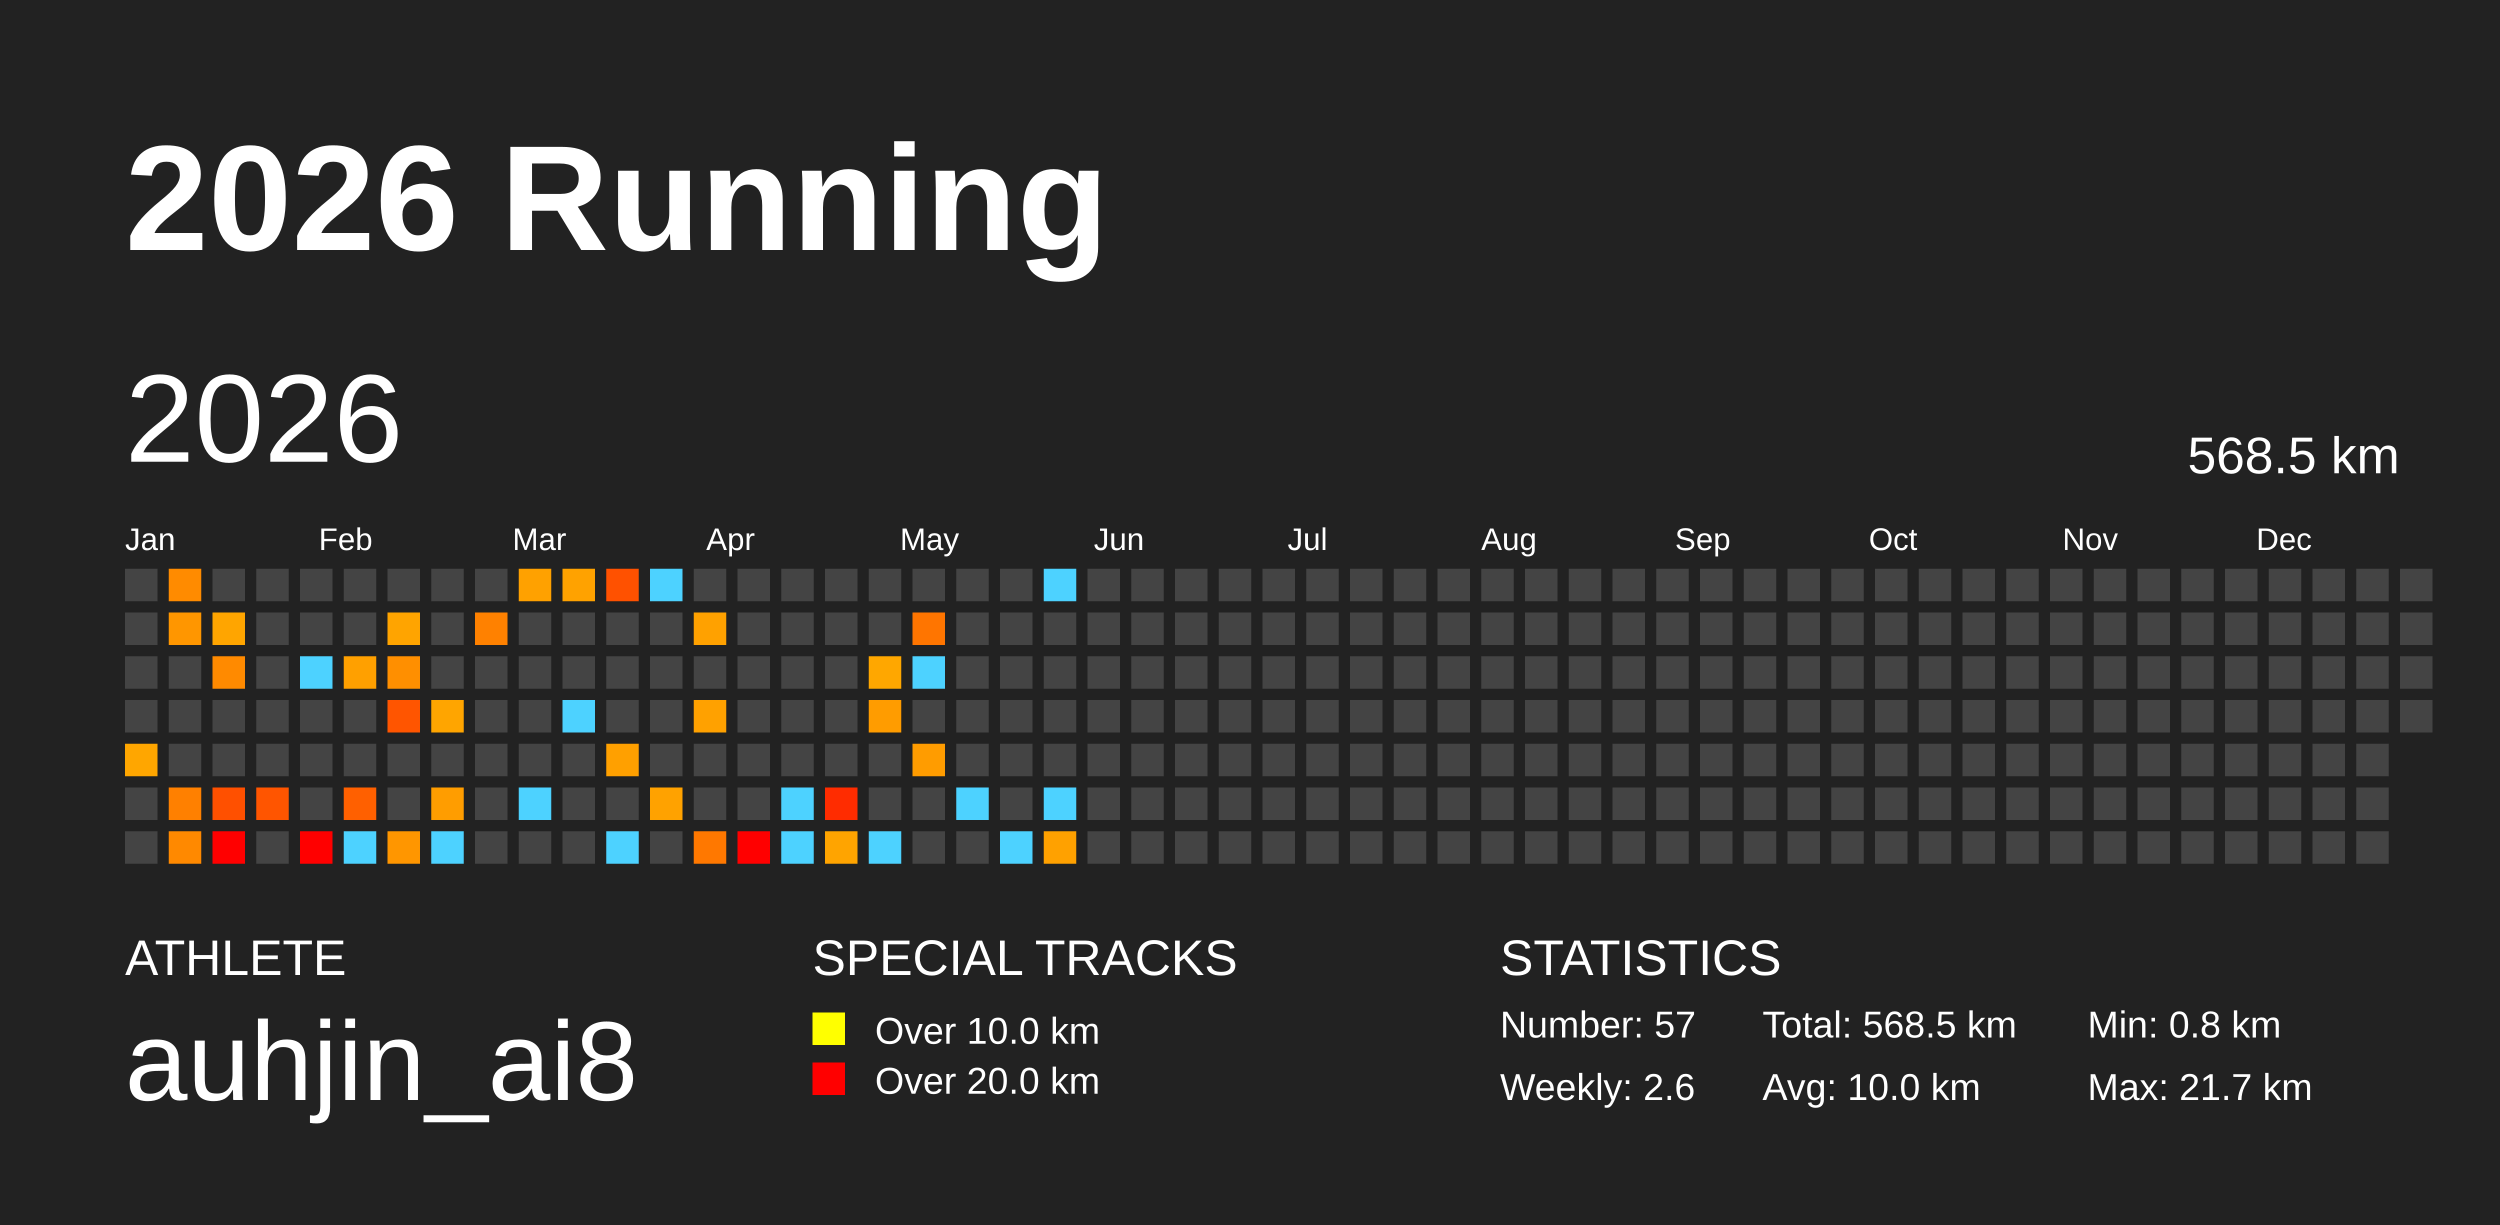
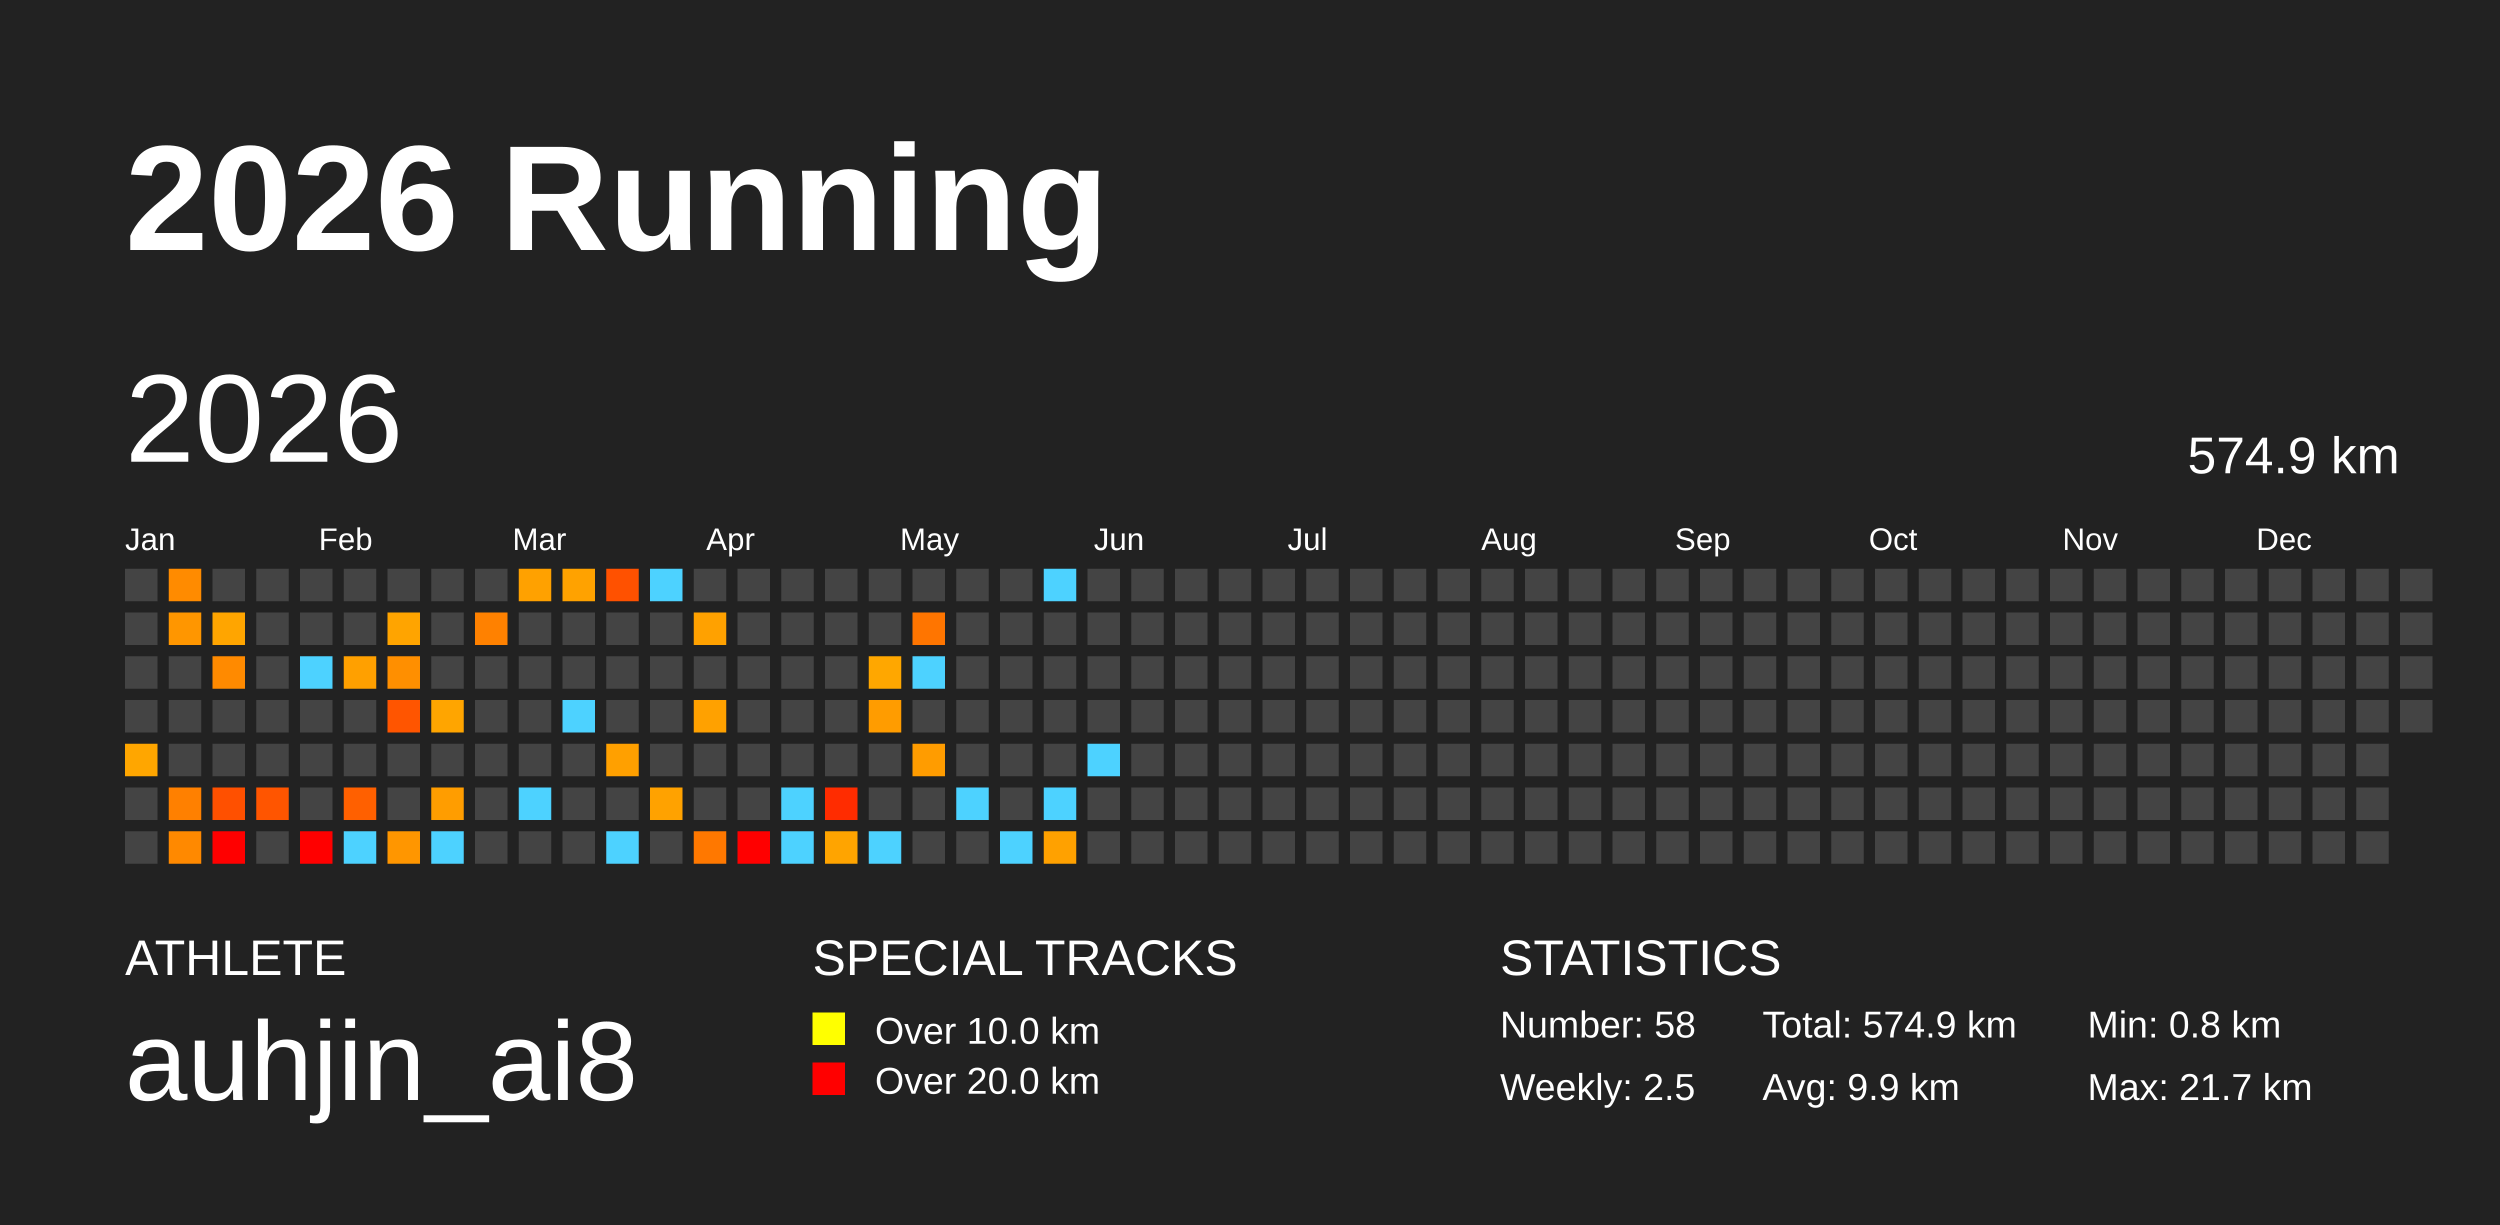
<svg xmlns="http://www.w3.org/2000/svg" baseProfile="full" height="98mm" version="1.1" viewBox="0,0,200,98" width="200mm">
  <defs />
  <rect fill="#222222" height="98" width="200" x="0" y="0" />
  <text fill="#FFFFFF" style="font-size:12px; font-family:Arial; font-weight:bold;" x="10" y="20">2026 Running</text>
  <text fill="#FFFFFF" style="font-size:4px; font-family:Arial" x="10" y="78">ATHLETE</text>
  <text fill="#FFFFFF" style="font-size:9px; font-family:Arial" x="10" y="88">auhjin_ai8</text>
  <text fill="#FFFFFF" style="font-size:4px; font-family:Arial" x="65" y="78">SPECIAL TRACKS</text>
  <rect fill="yellow" height="2.6" width="2.6" x="65" y="81" />
  <text fill="#FFFFFF" style="font-size:3px; font-family:Arial" x="70" y="83.5">Over 10.0 km</text>
  <rect fill="red" height="2.6" width="2.6" x="65" y="85" />
  <text fill="#FFFFFF" style="font-size:3px; font-family:Arial" x="70" y="87.5">Over 20.0 km</text>
  <text fill="#FFFFFF" style="font-size:4px; font-family:Arial" x="120" y="78">STATISTICS</text>
-   <text fill="#FFFFFF" style="font-size:3px; font-family:Arial" x="120" y="83">Number: 57</text>
-   <text fill="#FFFFFF" style="font-size:3px; font-family:Arial" x="120" y="88">Weekly: 2.6</text>
-   <text fill="#FFFFFF" style="font-size:3px; font-family:Arial" x="141" y="83">Total: 568.5 km</text>
-   <text fill="#FFFFFF" style="font-size:3px; font-family:Arial" x="141" y="88">Avg: 10.0 km</text>
+   <text fill="#FFFFFF" style="font-size:3px; font-family:Arial" x="120" y="83">Number: 58</text>
+   <text fill="#FFFFFF" style="font-size:3px; font-family:Arial" x="120" y="88">Weekly: 2.5</text>
+   <text fill="#FFFFFF" style="font-size:3px; font-family:Arial" x="141" y="83">Total: 574.9 km</text>
+   <text fill="#FFFFFF" style="font-size:3px; font-family:Arial" x="141" y="88">Avg: 9.9 km</text>
  <text fill="#FFFFFF" style="font-size:3px; font-family:Arial" x="167" y="83">Min: 0.8 km</text>
  <text fill="#FFFFFF" style="font-size:3px; font-family:Arial" x="167" y="88">Max: 21.7 km</text>
  <text dominant-baseline="hanging" fill="#FFFFFF" style="font-size:10.0px; font-family:Arial;" x="10" y="30">2026</text>
-   <text dominant-baseline="hanging" fill="#FFFFFF" style="font-size:4.125px; font-family:Arial;" x="175" y="35">568.5 km</text>
+   <text dominant-baseline="hanging" fill="#FFFFFF" style="font-size:4.125px; font-family:Arial;" x="175" y="35">574.9 km</text>
  <text fill="#FFFFFF" style="font-size:2.5px; font-family:Arial" x="10.0" y="44">Jan</text>
  <text fill="#FFFFFF" style="font-size:2.5px; font-family:Arial" x="25.5" y="44">Feb</text>
  <text fill="#FFFFFF" style="font-size:2.5px; font-family:Arial" x="41.0" y="44">Mar</text>
  <text fill="#FFFFFF" style="font-size:2.5px; font-family:Arial" x="56.5" y="44">Apr</text>
  <text fill="#FFFFFF" style="font-size:2.5px; font-family:Arial" x="72.0" y="44">May</text>
  <text fill="#FFFFFF" style="font-size:2.5px; font-family:Arial" x="87.5" y="44">Jun</text>
  <text fill="#FFFFFF" style="font-size:2.5px; font-family:Arial" x="103.0" y="44">Jul</text>
  <text fill="#FFFFFF" style="font-size:2.5px; font-family:Arial" x="118.5" y="44">Aug</text>
  <text fill="#FFFFFF" style="font-size:2.5px; font-family:Arial" x="134.0" y="44">Sep</text>
  <text fill="#FFFFFF" style="font-size:2.5px; font-family:Arial" x="149.5" y="44">Oct</text>
  <text fill="#FFFFFF" style="font-size:2.5px; font-family:Arial" x="165.0" y="44">Nov</text>
  <text fill="#FFFFFF" style="font-size:2.5px; font-family:Arial" x="180.5" y="44">Dec</text>
  <rect fill="#444444" height="2.6" width="2.6" x="10.0" y="45.5" />
  <rect fill="#444444" height="2.6" width="2.6" x="10.0" y="49.0" />
  <rect fill="#444444" height="2.6" width="2.6" x="10.0" y="52.5" />
  <rect fill="#444444" height="2.6" width="2.6" x="10.0" y="56.0" />
  <rect fill="#ffa600" height="2.6" width="2.6" x="10.0" y="59.5" />
  <rect fill="#444444" height="2.6" width="2.6" x="10.0" y="63.0" />
  <rect fill="#444444" height="2.6" width="2.6" x="10.0" y="66.5" />
  <rect fill="#ff8b00" height="2.6" width="2.6" x="13.5" y="45.5" />
  <rect fill="#ff9600" height="2.6" width="2.6" x="13.5" y="49.0" />
  <rect fill="#444444" height="2.6" width="2.6" x="13.5" y="52.5" />
  <rect fill="#444444" height="2.6" width="2.6" x="13.5" y="56.0" />
  <rect fill="#444444" height="2.6" width="2.6" x="13.5" y="59.5" />
  <rect fill="#ff8000" height="2.6" width="2.6" x="13.5" y="63.0" />
  <rect fill="#ff8900" height="2.6" width="2.6" x="13.5" y="66.5" />
  <rect fill="#444444" height="2.6" width="2.6" x="17.0" y="45.5" />
  <rect fill="#ffa500" height="2.6" width="2.6" x="17.0" y="49.0" />
  <rect fill="#ff8a00" height="2.6" width="2.6" x="17.0" y="52.5" />
  <rect fill="#444444" height="2.6" width="2.6" x="17.0" y="56.0" />
  <rect fill="#444444" height="2.6" width="2.6" x="17.0" y="59.5" />
  <rect fill="#ff5000" height="2.6" width="2.6" x="17.0" y="63.0" />
  <rect fill="red" height="2.6" width="2.6" x="17.0" y="66.5" />
  <rect fill="#444444" height="2.6" width="2.6" x="20.5" y="45.5" />
  <rect fill="#444444" height="2.6" width="2.6" x="20.5" y="49.0" />
  <rect fill="#444444" height="2.6" width="2.6" x="20.5" y="52.5" />
  <rect fill="#444444" height="2.6" width="2.6" x="20.5" y="56.0" />
  <rect fill="#444444" height="2.6" width="2.6" x="20.5" y="59.5" />
  <rect fill="#ff5500" height="2.6" width="2.6" x="20.5" y="63.0" />
  <rect fill="#444444" height="2.6" width="2.6" x="20.5" y="66.5" />
  <rect fill="#444444" height="2.6" width="2.6" x="24.0" y="45.5" />
  <rect fill="#444444" height="2.6" width="2.6" x="24.0" y="49.0" />
  <rect fill="#4dd2ff" height="2.6" width="2.6" x="24.0" y="52.5" />
  <rect fill="#444444" height="2.6" width="2.6" x="24.0" y="56.0" />
  <rect fill="#444444" height="2.6" width="2.6" x="24.0" y="59.5" />
  <rect fill="#444444" height="2.6" width="2.6" x="24.0" y="63.0" />
  <rect fill="red" height="2.6" width="2.6" x="24.0" y="66.5" />
  <rect fill="#444444" height="2.6" width="2.6" x="27.5" y="45.5" />
  <rect fill="#444444" height="2.6" width="2.6" x="27.5" y="49.0" />
  <rect fill="#ffa000" height="2.6" width="2.6" x="27.5" y="52.5" />
  <rect fill="#444444" height="2.6" width="2.6" x="27.5" y="56.0" />
  <rect fill="#444444" height="2.6" width="2.6" x="27.5" y="59.5" />
  <rect fill="#ff6000" height="2.6" width="2.6" x="27.5" y="63.0" />
  <rect fill="#4dd2ff" height="2.6" width="2.6" x="27.5" y="66.5" />
  <rect fill="#444444" height="2.6" width="2.6" x="31.0" y="45.5" />
  <rect fill="#ffa400" height="2.6" width="2.6" x="31.0" y="49.0" />
  <rect fill="#ff8f00" height="2.6" width="2.6" x="31.0" y="52.5" />
  <rect fill="#ff5500" height="2.6" width="2.6" x="31.0" y="56.0" />
  <rect fill="#444444" height="2.6" width="2.6" x="31.0" y="59.5" />
  <rect fill="#444444" height="2.6" width="2.6" x="31.0" y="63.0" />
  <rect fill="#ff9600" height="2.6" width="2.6" x="31.0" y="66.5" />
  <rect fill="#444444" height="2.6" width="2.6" x="34.5" y="45.5" />
  <rect fill="#444444" height="2.6" width="2.6" x="34.5" y="49.0" />
  <rect fill="#444444" height="2.6" width="2.6" x="34.5" y="52.5" />
  <rect fill="#ffa500" height="2.6" width="2.6" x="34.5" y="56.0" />
  <rect fill="#444444" height="2.6" width="2.6" x="34.5" y="59.5" />
  <rect fill="#ff9d00" height="2.6" width="2.6" x="34.5" y="63.0" />
  <rect fill="#4dd2ff" height="2.6" width="2.6" x="34.5" y="66.5" />
  <rect fill="#444444" height="2.6" width="2.6" x="38.0" y="45.5" />
  <rect fill="#ff8100" height="2.6" width="2.6" x="38.0" y="49.0" />
  <rect fill="#444444" height="2.6" width="2.6" x="38.0" y="52.5" />
  <rect fill="#444444" height="2.6" width="2.6" x="38.0" y="56.0" />
  <rect fill="#444444" height="2.6" width="2.6" x="38.0" y="59.5" />
  <rect fill="#444444" height="2.6" width="2.6" x="38.0" y="63.0" />
  <rect fill="#444444" height="2.6" width="2.6" x="38.0" y="66.5" />
  <rect fill="#ffa100" height="2.6" width="2.6" x="41.5" y="45.5" />
  <rect fill="#444444" height="2.6" width="2.6" x="41.5" y="49.0" />
  <rect fill="#444444" height="2.6" width="2.6" x="41.5" y="52.5" />
  <rect fill="#444444" height="2.6" width="2.6" x="41.5" y="56.0" />
  <rect fill="#444444" height="2.6" width="2.6" x="41.5" y="59.5" />
  <rect fill="#4dd2ff" height="2.6" width="2.6" x="41.5" y="63.0" />
  <rect fill="#444444" height="2.6" width="2.6" x="41.5" y="66.5" />
  <rect fill="#ffa200" height="2.6" width="2.6" x="45.0" y="45.5" />
  <rect fill="#444444" height="2.6" width="2.6" x="45.0" y="49.0" />
  <rect fill="#444444" height="2.6" width="2.6" x="45.0" y="52.5" />
  <rect fill="#4dd2ff" height="2.6" width="2.6" x="45.0" y="56.0" />
  <rect fill="#444444" height="2.6" width="2.6" x="45.0" y="59.5" />
  <rect fill="#444444" height="2.6" width="2.6" x="45.0" y="63.0" />
  <rect fill="#444444" height="2.6" width="2.6" x="45.0" y="66.5" />
  <rect fill="#ff5100" height="2.6" width="2.6" x="48.5" y="45.5" />
  <rect fill="#444444" height="2.6" width="2.6" x="48.5" y="49.0" />
  <rect fill="#444444" height="2.6" width="2.6" x="48.5" y="52.5" />
  <rect fill="#444444" height="2.6" width="2.6" x="48.5" y="56.0" />
  <rect fill="#ffa000" height="2.6" width="2.6" x="48.5" y="59.5" />
  <rect fill="#444444" height="2.6" width="2.6" x="48.5" y="63.0" />
  <rect fill="#4dd2ff" height="2.6" width="2.6" x="48.5" y="66.5" />
  <rect fill="#4dd2ff" height="2.6" width="2.6" x="52.0" y="45.5" />
  <rect fill="#444444" height="2.6" width="2.6" x="52.0" y="49.0" />
  <rect fill="#444444" height="2.6" width="2.6" x="52.0" y="52.5" />
  <rect fill="#444444" height="2.6" width="2.6" x="52.0" y="56.0" />
  <rect fill="#444444" height="2.6" width="2.6" x="52.0" y="59.5" />
  <rect fill="#ffa200" height="2.6" width="2.6" x="52.0" y="63.0" />
  <rect fill="#444444" height="2.6" width="2.6" x="52.0" y="66.5" />
  <rect fill="#444444" height="2.6" width="2.6" x="55.5" y="45.5" />
  <rect fill="#ffa100" height="2.6" width="2.6" x="55.5" y="49.0" />
  <rect fill="#444444" height="2.6" width="2.6" x="55.5" y="52.5" />
  <rect fill="#ffa100" height="2.6" width="2.6" x="55.5" y="56.0" />
  <rect fill="#444444" height="2.6" width="2.6" x="55.5" y="59.5" />
  <rect fill="#444444" height="2.6" width="2.6" x="55.5" y="63.0" />
  <rect fill="#ff7800" height="2.6" width="2.6" x="55.5" y="66.5" />
  <rect fill="#444444" height="2.6" width="2.6" x="59.0" y="45.5" />
  <rect fill="#444444" height="2.6" width="2.6" x="59.0" y="49.0" />
  <rect fill="#444444" height="2.6" width="2.6" x="59.0" y="52.5" />
  <rect fill="#444444" height="2.6" width="2.6" x="59.0" y="56.0" />
  <rect fill="#444444" height="2.6" width="2.6" x="59.0" y="59.5" />
  <rect fill="#444444" height="2.6" width="2.6" x="59.0" y="63.0" />
  <rect fill="red" height="2.6" width="2.6" x="59.0" y="66.5" />
  <rect fill="#444444" height="2.6" width="2.6" x="62.5" y="45.5" />
  <rect fill="#444444" height="2.6" width="2.6" x="62.5" y="49.0" />
  <rect fill="#444444" height="2.6" width="2.6" x="62.5" y="52.5" />
  <rect fill="#444444" height="2.6" width="2.6" x="62.5" y="56.0" />
  <rect fill="#444444" height="2.6" width="2.6" x="62.5" y="59.5" />
  <rect fill="#4dd2ff" height="2.6" width="2.6" x="62.5" y="63.0" />
  <rect fill="#4dd2ff" height="2.6" width="2.6" x="62.5" y="66.5" />
  <rect fill="#444444" height="2.6" width="2.6" x="66.0" y="45.5" />
  <rect fill="#444444" height="2.6" width="2.6" x="66.0" y="49.0" />
  <rect fill="#444444" height="2.6" width="2.6" x="66.0" y="52.5" />
  <rect fill="#444444" height="2.6" width="2.6" x="66.0" y="56.0" />
  <rect fill="#444444" height="2.6" width="2.6" x="66.0" y="59.5" />
  <rect fill="#ff2c00" height="2.6" width="2.6" x="66.0" y="63.0" />
  <rect fill="#ffa400" height="2.6" width="2.6" x="66.0" y="66.5" />
  <rect fill="#444444" height="2.6" width="2.6" x="69.5" y="45.5" />
  <rect fill="#444444" height="2.6" width="2.6" x="69.5" y="49.0" />
  <rect fill="#ffa700" height="2.6" width="2.6" x="69.5" y="52.5" />
  <rect fill="#ff9c00" height="2.6" width="2.6" x="69.5" y="56.0" />
  <rect fill="#444444" height="2.6" width="2.6" x="69.5" y="59.5" />
  <rect fill="#444444" height="2.6" width="2.6" x="69.5" y="63.0" />
  <rect fill="#4dd2ff" height="2.6" width="2.6" x="69.5" y="66.5" />
  <rect fill="#444444" height="2.6" width="2.6" x="73.0" y="45.5" />
  <rect fill="#ff7500" height="2.6" width="2.6" x="73.0" y="49.0" />
  <rect fill="#4dd2ff" height="2.6" width="2.6" x="73.0" y="52.5" />
  <rect fill="#444444" height="2.6" width="2.6" x="73.0" y="56.0" />
  <rect fill="#ff9c00" height="2.6" width="2.6" x="73.0" y="59.5" />
  <rect fill="#444444" height="2.6" width="2.6" x="73.0" y="63.0" />
  <rect fill="#444444" height="2.6" width="2.6" x="73.0" y="66.5" />
  <rect fill="#444444" height="2.6" width="2.6" x="76.5" y="45.5" />
  <rect fill="#444444" height="2.6" width="2.6" x="76.5" y="49.0" />
  <rect fill="#444444" height="2.6" width="2.6" x="76.5" y="52.5" />
  <rect fill="#444444" height="2.6" width="2.6" x="76.5" y="56.0" />
  <rect fill="#444444" height="2.6" width="2.6" x="76.5" y="59.5" />
  <rect fill="#4dd2ff" height="2.6" width="2.6" x="76.5" y="63.0" />
  <rect fill="#444444" height="2.6" width="2.6" x="76.5" y="66.5" />
  <rect fill="#444444" height="2.6" width="2.6" x="80.0" y="45.5" />
  <rect fill="#444444" height="2.6" width="2.6" x="80.0" y="49.0" />
  <rect fill="#444444" height="2.6" width="2.6" x="80.0" y="52.5" />
  <rect fill="#444444" height="2.6" width="2.6" x="80.0" y="56.0" />
  <rect fill="#444444" height="2.6" width="2.6" x="80.0" y="59.5" />
  <rect fill="#444444" height="2.6" width="2.6" x="80.0" y="63.0" />
  <rect fill="#4dd2ff" height="2.6" width="2.6" x="80.0" y="66.5" />
  <rect fill="#4dd2ff" height="2.6" width="2.6" x="83.5" y="45.5" />
  <rect fill="#444444" height="2.6" width="2.6" x="83.5" y="49.0" />
  <rect fill="#444444" height="2.6" width="2.6" x="83.5" y="52.5" />
  <rect fill="#444444" height="2.6" width="2.6" x="83.5" y="56.0" />
  <rect fill="#444444" height="2.6" width="2.6" x="83.5" y="59.5" />
  <rect fill="#4dd2ff" height="2.6" width="2.6" x="83.5" y="63.0" />
  <rect fill="#ffa100" height="2.6" width="2.6" x="83.5" y="66.5" />
  <rect fill="#444444" height="2.6" width="2.6" x="87.0" y="45.5" />
  <rect fill="#444444" height="2.6" width="2.6" x="87.0" y="49.0" />
  <rect fill="#444444" height="2.6" width="2.6" x="87.0" y="52.5" />
  <rect fill="#444444" height="2.6" width="2.6" x="87.0" y="56.0" />
-   <rect fill="#444444" height="2.6" width="2.6" x="87.0" y="59.5" />
+   <rect fill="#4dd2ff" height="2.6" width="2.6" x="87.0" y="59.5" />
  <rect fill="#444444" height="2.6" width="2.6" x="87.0" y="63.0" />
  <rect fill="#444444" height="2.6" width="2.6" x="87.0" y="66.5" />
  <rect fill="#444444" height="2.6" width="2.6" x="90.5" y="45.5" />
  <rect fill="#444444" height="2.6" width="2.6" x="90.5" y="49.0" />
  <rect fill="#444444" height="2.6" width="2.6" x="90.5" y="52.5" />
  <rect fill="#444444" height="2.6" width="2.6" x="90.5" y="56.0" />
  <rect fill="#444444" height="2.6" width="2.6" x="90.5" y="59.5" />
  <rect fill="#444444" height="2.6" width="2.6" x="90.5" y="63.0" />
  <rect fill="#444444" height="2.6" width="2.6" x="90.5" y="66.5" />
  <rect fill="#444444" height="2.6" width="2.6" x="94.0" y="45.5" />
  <rect fill="#444444" height="2.6" width="2.6" x="94.0" y="49.0" />
  <rect fill="#444444" height="2.6" width="2.6" x="94.0" y="52.5" />
  <rect fill="#444444" height="2.6" width="2.6" x="94.0" y="56.0" />
  <rect fill="#444444" height="2.6" width="2.6" x="94.0" y="59.5" />
  <rect fill="#444444" height="2.6" width="2.6" x="94.0" y="63.0" />
  <rect fill="#444444" height="2.6" width="2.6" x="94.0" y="66.5" />
  <rect fill="#444444" height="2.6" width="2.6" x="97.5" y="45.5" />
  <rect fill="#444444" height="2.6" width="2.6" x="97.5" y="49.0" />
  <rect fill="#444444" height="2.6" width="2.6" x="97.5" y="52.5" />
  <rect fill="#444444" height="2.6" width="2.6" x="97.5" y="56.0" />
  <rect fill="#444444" height="2.6" width="2.6" x="97.5" y="59.5" />
  <rect fill="#444444" height="2.6" width="2.6" x="97.5" y="63.0" />
  <rect fill="#444444" height="2.6" width="2.6" x="97.5" y="66.5" />
  <rect fill="#444444" height="2.6" width="2.6" x="101.0" y="45.5" />
  <rect fill="#444444" height="2.6" width="2.6" x="101.0" y="49.0" />
  <rect fill="#444444" height="2.6" width="2.6" x="101.0" y="52.5" />
  <rect fill="#444444" height="2.6" width="2.6" x="101.0" y="56.0" />
  <rect fill="#444444" height="2.6" width="2.6" x="101.0" y="59.5" />
  <rect fill="#444444" height="2.6" width="2.6" x="101.0" y="63.0" />
  <rect fill="#444444" height="2.6" width="2.6" x="101.0" y="66.5" />
  <rect fill="#444444" height="2.6" width="2.6" x="104.5" y="45.5" />
  <rect fill="#444444" height="2.6" width="2.6" x="104.5" y="49.0" />
  <rect fill="#444444" height="2.6" width="2.6" x="104.5" y="52.5" />
  <rect fill="#444444" height="2.6" width="2.6" x="104.5" y="56.0" />
  <rect fill="#444444" height="2.6" width="2.6" x="104.5" y="59.5" />
  <rect fill="#444444" height="2.6" width="2.6" x="104.5" y="63.0" />
  <rect fill="#444444" height="2.6" width="2.6" x="104.5" y="66.5" />
  <rect fill="#444444" height="2.6" width="2.6" x="108.0" y="45.5" />
  <rect fill="#444444" height="2.6" width="2.6" x="108.0" y="49.0" />
  <rect fill="#444444" height="2.6" width="2.6" x="108.0" y="52.5" />
  <rect fill="#444444" height="2.6" width="2.6" x="108.0" y="56.0" />
  <rect fill="#444444" height="2.6" width="2.6" x="108.0" y="59.5" />
  <rect fill="#444444" height="2.6" width="2.6" x="108.0" y="63.0" />
  <rect fill="#444444" height="2.6" width="2.6" x="108.0" y="66.5" />
  <rect fill="#444444" height="2.6" width="2.6" x="111.5" y="45.5" />
  <rect fill="#444444" height="2.6" width="2.6" x="111.5" y="49.0" />
  <rect fill="#444444" height="2.6" width="2.6" x="111.5" y="52.5" />
  <rect fill="#444444" height="2.6" width="2.6" x="111.5" y="56.0" />
  <rect fill="#444444" height="2.6" width="2.6" x="111.5" y="59.5" />
  <rect fill="#444444" height="2.6" width="2.6" x="111.5" y="63.0" />
  <rect fill="#444444" height="2.6" width="2.6" x="111.5" y="66.5" />
  <rect fill="#444444" height="2.6" width="2.6" x="115.0" y="45.5" />
  <rect fill="#444444" height="2.6" width="2.6" x="115.0" y="49.0" />
  <rect fill="#444444" height="2.6" width="2.6" x="115.0" y="52.5" />
  <rect fill="#444444" height="2.6" width="2.6" x="115.0" y="56.0" />
  <rect fill="#444444" height="2.6" width="2.6" x="115.0" y="59.5" />
  <rect fill="#444444" height="2.6" width="2.6" x="115.0" y="63.0" />
  <rect fill="#444444" height="2.6" width="2.6" x="115.0" y="66.5" />
  <rect fill="#444444" height="2.6" width="2.6" x="118.5" y="45.5" />
  <rect fill="#444444" height="2.6" width="2.6" x="118.5" y="49.0" />
  <rect fill="#444444" height="2.6" width="2.6" x="118.5" y="52.5" />
  <rect fill="#444444" height="2.6" width="2.6" x="118.5" y="56.0" />
  <rect fill="#444444" height="2.6" width="2.6" x="118.5" y="59.5" />
  <rect fill="#444444" height="2.6" width="2.6" x="118.5" y="63.0" />
  <rect fill="#444444" height="2.6" width="2.6" x="118.5" y="66.5" />
  <rect fill="#444444" height="2.6" width="2.6" x="122.0" y="45.5" />
  <rect fill="#444444" height="2.6" width="2.6" x="122.0" y="49.0" />
  <rect fill="#444444" height="2.6" width="2.6" x="122.0" y="52.5" />
  <rect fill="#444444" height="2.6" width="2.6" x="122.0" y="56.0" />
  <rect fill="#444444" height="2.6" width="2.6" x="122.0" y="59.5" />
  <rect fill="#444444" height="2.6" width="2.6" x="122.0" y="63.0" />
  <rect fill="#444444" height="2.6" width="2.6" x="122.0" y="66.5" />
  <rect fill="#444444" height="2.6" width="2.6" x="125.5" y="45.5" />
  <rect fill="#444444" height="2.6" width="2.6" x="125.5" y="49.0" />
  <rect fill="#444444" height="2.6" width="2.6" x="125.5" y="52.5" />
  <rect fill="#444444" height="2.6" width="2.6" x="125.5" y="56.0" />
  <rect fill="#444444" height="2.6" width="2.6" x="125.5" y="59.5" />
  <rect fill="#444444" height="2.6" width="2.6" x="125.5" y="63.0" />
  <rect fill="#444444" height="2.6" width="2.6" x="125.5" y="66.5" />
  <rect fill="#444444" height="2.6" width="2.6" x="129.0" y="45.5" />
  <rect fill="#444444" height="2.6" width="2.6" x="129.0" y="49.0" />
  <rect fill="#444444" height="2.6" width="2.6" x="129.0" y="52.5" />
  <rect fill="#444444" height="2.6" width="2.6" x="129.0" y="56.0" />
  <rect fill="#444444" height="2.6" width="2.6" x="129.0" y="59.5" />
  <rect fill="#444444" height="2.6" width="2.6" x="129.0" y="63.0" />
  <rect fill="#444444" height="2.6" width="2.6" x="129.0" y="66.5" />
  <rect fill="#444444" height="2.6" width="2.6" x="132.5" y="45.5" />
  <rect fill="#444444" height="2.6" width="2.6" x="132.5" y="49.0" />
  <rect fill="#444444" height="2.6" width="2.6" x="132.5" y="52.5" />
  <rect fill="#444444" height="2.6" width="2.6" x="132.5" y="56.0" />
  <rect fill="#444444" height="2.6" width="2.6" x="132.5" y="59.5" />
  <rect fill="#444444" height="2.6" width="2.6" x="132.5" y="63.0" />
  <rect fill="#444444" height="2.6" width="2.6" x="132.5" y="66.5" />
  <rect fill="#444444" height="2.6" width="2.6" x="136.0" y="45.5" />
  <rect fill="#444444" height="2.6" width="2.6" x="136.0" y="49.0" />
  <rect fill="#444444" height="2.6" width="2.6" x="136.0" y="52.5" />
  <rect fill="#444444" height="2.6" width="2.6" x="136.0" y="56.0" />
  <rect fill="#444444" height="2.6" width="2.6" x="136.0" y="59.5" />
  <rect fill="#444444" height="2.6" width="2.6" x="136.0" y="63.0" />
  <rect fill="#444444" height="2.6" width="2.6" x="136.0" y="66.5" />
  <rect fill="#444444" height="2.6" width="2.6" x="139.5" y="45.5" />
  <rect fill="#444444" height="2.6" width="2.6" x="139.5" y="49.0" />
  <rect fill="#444444" height="2.6" width="2.6" x="139.5" y="52.5" />
  <rect fill="#444444" height="2.6" width="2.6" x="139.5" y="56.0" />
  <rect fill="#444444" height="2.6" width="2.6" x="139.5" y="59.5" />
  <rect fill="#444444" height="2.6" width="2.6" x="139.5" y="63.0" />
  <rect fill="#444444" height="2.6" width="2.6" x="139.5" y="66.5" />
  <rect fill="#444444" height="2.6" width="2.6" x="143.0" y="45.5" />
  <rect fill="#444444" height="2.6" width="2.6" x="143.0" y="49.0" />
  <rect fill="#444444" height="2.6" width="2.6" x="143.0" y="52.5" />
  <rect fill="#444444" height="2.6" width="2.6" x="143.0" y="56.0" />
  <rect fill="#444444" height="2.6" width="2.6" x="143.0" y="59.5" />
  <rect fill="#444444" height="2.6" width="2.6" x="143.0" y="63.0" />
  <rect fill="#444444" height="2.6" width="2.6" x="143.0" y="66.5" />
  <rect fill="#444444" height="2.6" width="2.6" x="146.5" y="45.5" />
  <rect fill="#444444" height="2.6" width="2.6" x="146.5" y="49.0" />
  <rect fill="#444444" height="2.6" width="2.6" x="146.5" y="52.5" />
  <rect fill="#444444" height="2.6" width="2.6" x="146.5" y="56.0" />
  <rect fill="#444444" height="2.6" width="2.6" x="146.5" y="59.5" />
  <rect fill="#444444" height="2.6" width="2.6" x="146.5" y="63.0" />
  <rect fill="#444444" height="2.6" width="2.6" x="146.5" y="66.5" />
  <rect fill="#444444" height="2.6" width="2.6" x="150.0" y="45.5" />
  <rect fill="#444444" height="2.6" width="2.6" x="150.0" y="49.0" />
  <rect fill="#444444" height="2.6" width="2.6" x="150.0" y="52.5" />
  <rect fill="#444444" height="2.6" width="2.6" x="150.0" y="56.0" />
  <rect fill="#444444" height="2.6" width="2.6" x="150.0" y="59.5" />
  <rect fill="#444444" height="2.6" width="2.6" x="150.0" y="63.0" />
  <rect fill="#444444" height="2.6" width="2.6" x="150.0" y="66.5" />
  <rect fill="#444444" height="2.6" width="2.6" x="153.5" y="45.5" />
  <rect fill="#444444" height="2.6" width="2.6" x="153.5" y="49.0" />
  <rect fill="#444444" height="2.6" width="2.6" x="153.5" y="52.5" />
  <rect fill="#444444" height="2.6" width="2.6" x="153.5" y="56.0" />
  <rect fill="#444444" height="2.6" width="2.6" x="153.5" y="59.5" />
  <rect fill="#444444" height="2.6" width="2.6" x="153.5" y="63.0" />
  <rect fill="#444444" height="2.6" width="2.6" x="153.5" y="66.5" />
  <rect fill="#444444" height="2.6" width="2.6" x="157.0" y="45.5" />
  <rect fill="#444444" height="2.6" width="2.6" x="157.0" y="49.0" />
  <rect fill="#444444" height="2.6" width="2.6" x="157.0" y="52.5" />
  <rect fill="#444444" height="2.6" width="2.6" x="157.0" y="56.0" />
  <rect fill="#444444" height="2.6" width="2.6" x="157.0" y="59.5" />
  <rect fill="#444444" height="2.6" width="2.6" x="157.0" y="63.0" />
  <rect fill="#444444" height="2.6" width="2.6" x="157.0" y="66.5" />
  <rect fill="#444444" height="2.6" width="2.6" x="160.5" y="45.5" />
  <rect fill="#444444" height="2.6" width="2.6" x="160.5" y="49.0" />
  <rect fill="#444444" height="2.6" width="2.6" x="160.5" y="52.5" />
  <rect fill="#444444" height="2.6" width="2.6" x="160.5" y="56.0" />
  <rect fill="#444444" height="2.6" width="2.6" x="160.5" y="59.5" />
  <rect fill="#444444" height="2.6" width="2.6" x="160.5" y="63.0" />
  <rect fill="#444444" height="2.6" width="2.6" x="160.5" y="66.5" />
  <rect fill="#444444" height="2.6" width="2.6" x="164.0" y="45.5" />
  <rect fill="#444444" height="2.6" width="2.6" x="164.0" y="49.0" />
  <rect fill="#444444" height="2.6" width="2.6" x="164.0" y="52.5" />
  <rect fill="#444444" height="2.6" width="2.6" x="164.0" y="56.0" />
  <rect fill="#444444" height="2.6" width="2.6" x="164.0" y="59.5" />
  <rect fill="#444444" height="2.6" width="2.6" x="164.0" y="63.0" />
  <rect fill="#444444" height="2.6" width="2.6" x="164.0" y="66.5" />
  <rect fill="#444444" height="2.6" width="2.6" x="167.5" y="45.5" />
  <rect fill="#444444" height="2.6" width="2.6" x="167.5" y="49.0" />
  <rect fill="#444444" height="2.6" width="2.6" x="167.5" y="52.5" />
  <rect fill="#444444" height="2.6" width="2.6" x="167.5" y="56.0" />
  <rect fill="#444444" height="2.6" width="2.6" x="167.5" y="59.5" />
  <rect fill="#444444" height="2.6" width="2.6" x="167.5" y="63.0" />
  <rect fill="#444444" height="2.6" width="2.6" x="167.5" y="66.5" />
  <rect fill="#444444" height="2.6" width="2.6" x="171.0" y="45.5" />
  <rect fill="#444444" height="2.6" width="2.6" x="171.0" y="49.0" />
  <rect fill="#444444" height="2.6" width="2.6" x="171.0" y="52.5" />
  <rect fill="#444444" height="2.6" width="2.6" x="171.0" y="56.0" />
  <rect fill="#444444" height="2.6" width="2.6" x="171.0" y="59.5" />
  <rect fill="#444444" height="2.6" width="2.6" x="171.0" y="63.0" />
  <rect fill="#444444" height="2.6" width="2.6" x="171.0" y="66.5" />
  <rect fill="#444444" height="2.6" width="2.6" x="174.5" y="45.5" />
  <rect fill="#444444" height="2.6" width="2.6" x="174.5" y="49.0" />
  <rect fill="#444444" height="2.6" width="2.6" x="174.5" y="52.5" />
  <rect fill="#444444" height="2.6" width="2.6" x="174.5" y="56.0" />
  <rect fill="#444444" height="2.6" width="2.6" x="174.5" y="59.5" />
  <rect fill="#444444" height="2.6" width="2.6" x="174.5" y="63.0" />
  <rect fill="#444444" height="2.6" width="2.6" x="174.5" y="66.5" />
  <rect fill="#444444" height="2.6" width="2.6" x="178.0" y="45.5" />
  <rect fill="#444444" height="2.6" width="2.6" x="178.0" y="49.0" />
  <rect fill="#444444" height="2.6" width="2.6" x="178.0" y="52.5" />
  <rect fill="#444444" height="2.6" width="2.6" x="178.0" y="56.0" />
  <rect fill="#444444" height="2.6" width="2.6" x="178.0" y="59.5" />
  <rect fill="#444444" height="2.6" width="2.6" x="178.0" y="63.0" />
  <rect fill="#444444" height="2.6" width="2.6" x="178.0" y="66.5" />
  <rect fill="#444444" height="2.6" width="2.6" x="181.5" y="45.5" />
  <rect fill="#444444" height="2.6" width="2.6" x="181.5" y="49.0" />
  <rect fill="#444444" height="2.6" width="2.6" x="181.5" y="52.5" />
  <rect fill="#444444" height="2.6" width="2.6" x="181.5" y="56.0" />
  <rect fill="#444444" height="2.6" width="2.6" x="181.5" y="59.5" />
  <rect fill="#444444" height="2.6" width="2.6" x="181.5" y="63.0" />
  <rect fill="#444444" height="2.6" width="2.6" x="181.5" y="66.5" />
  <rect fill="#444444" height="2.6" width="2.6" x="185.0" y="45.5" />
  <rect fill="#444444" height="2.6" width="2.6" x="185.0" y="49.0" />
  <rect fill="#444444" height="2.6" width="2.6" x="185.0" y="52.5" />
  <rect fill="#444444" height="2.6" width="2.6" x="185.0" y="56.0" />
  <rect fill="#444444" height="2.6" width="2.6" x="185.0" y="59.5" />
  <rect fill="#444444" height="2.6" width="2.6" x="185.0" y="63.0" />
  <rect fill="#444444" height="2.6" width="2.6" x="185.0" y="66.5" />
  <rect fill="#444444" height="2.6" width="2.6" x="188.5" y="45.5" />
  <rect fill="#444444" height="2.6" width="2.6" x="188.5" y="49.0" />
  <rect fill="#444444" height="2.6" width="2.6" x="188.5" y="52.5" />
  <rect fill="#444444" height="2.6" width="2.6" x="188.5" y="56.0" />
  <rect fill="#444444" height="2.6" width="2.6" x="188.5" y="59.5" />
  <rect fill="#444444" height="2.6" width="2.6" x="188.5" y="63.0" />
  <rect fill="#444444" height="2.6" width="2.6" x="188.5" y="66.5" />
  <rect fill="#444444" height="2.6" width="2.6" x="192.0" y="45.5" />
  <rect fill="#444444" height="2.6" width="2.6" x="192.0" y="49.0" />
  <rect fill="#444444" height="2.6" width="2.6" x="192.0" y="52.5" />
  <rect fill="#444444" height="2.6" width="2.6" x="192.0" y="56.0" />
</svg>
